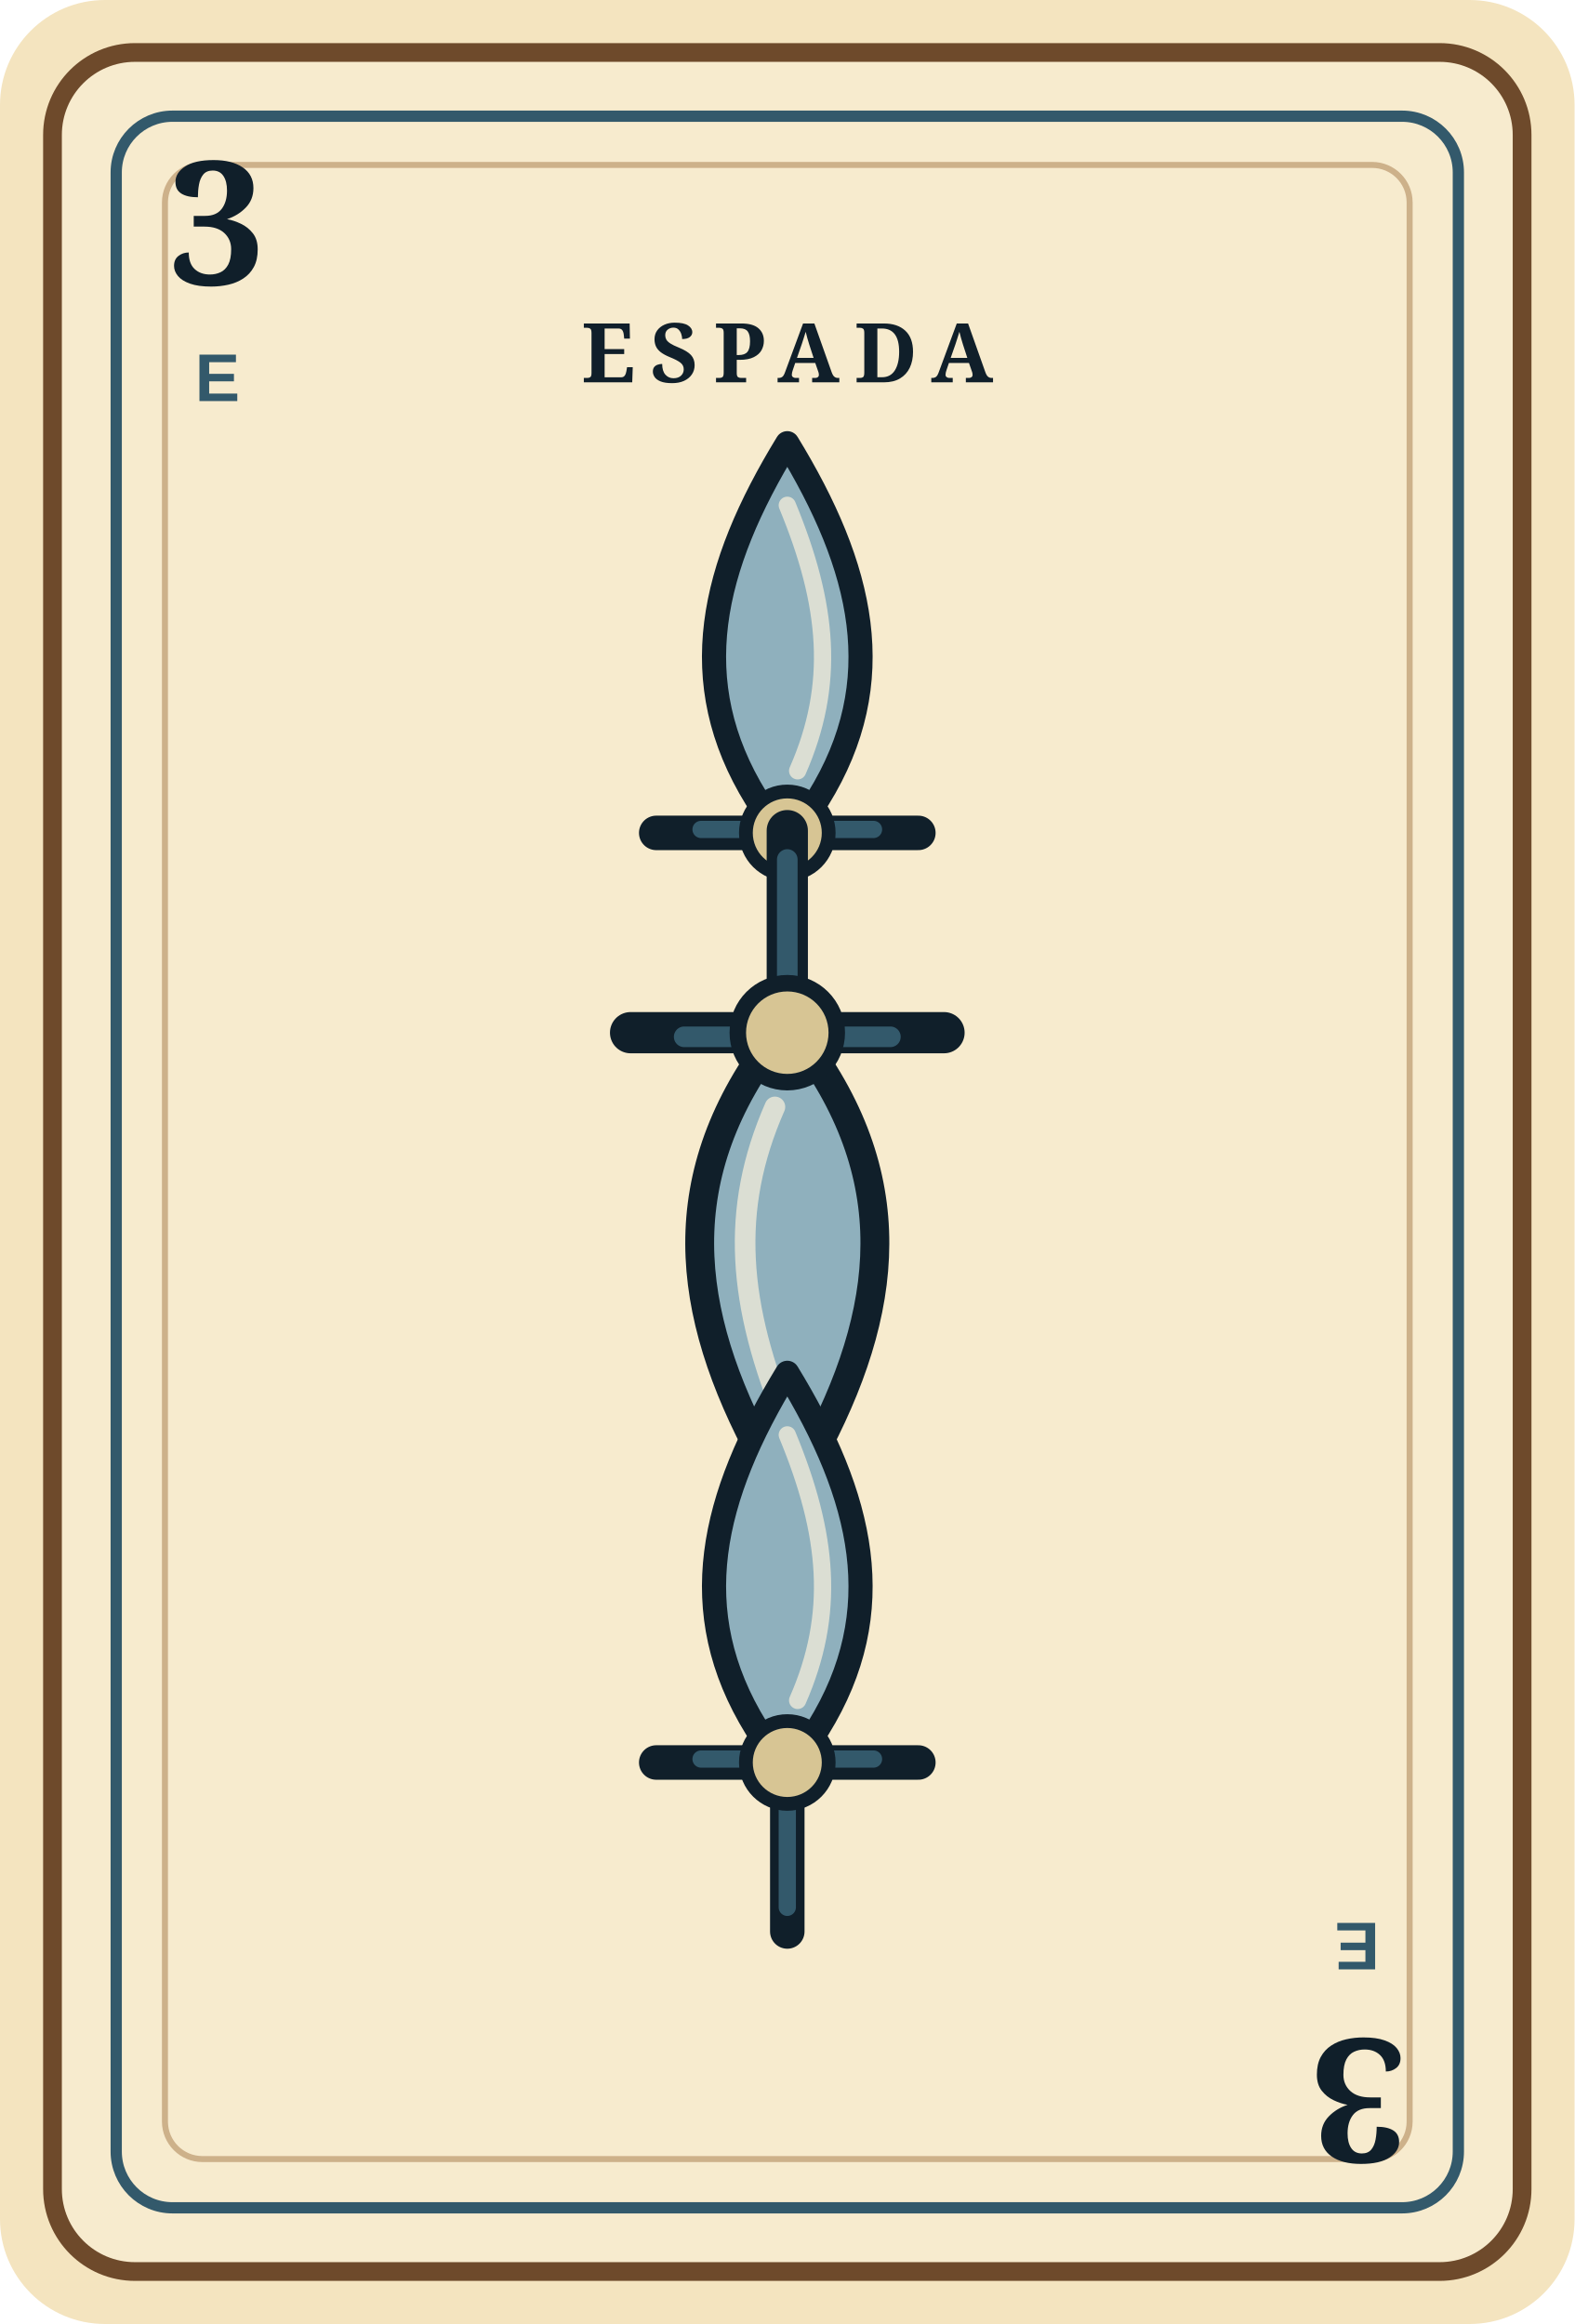
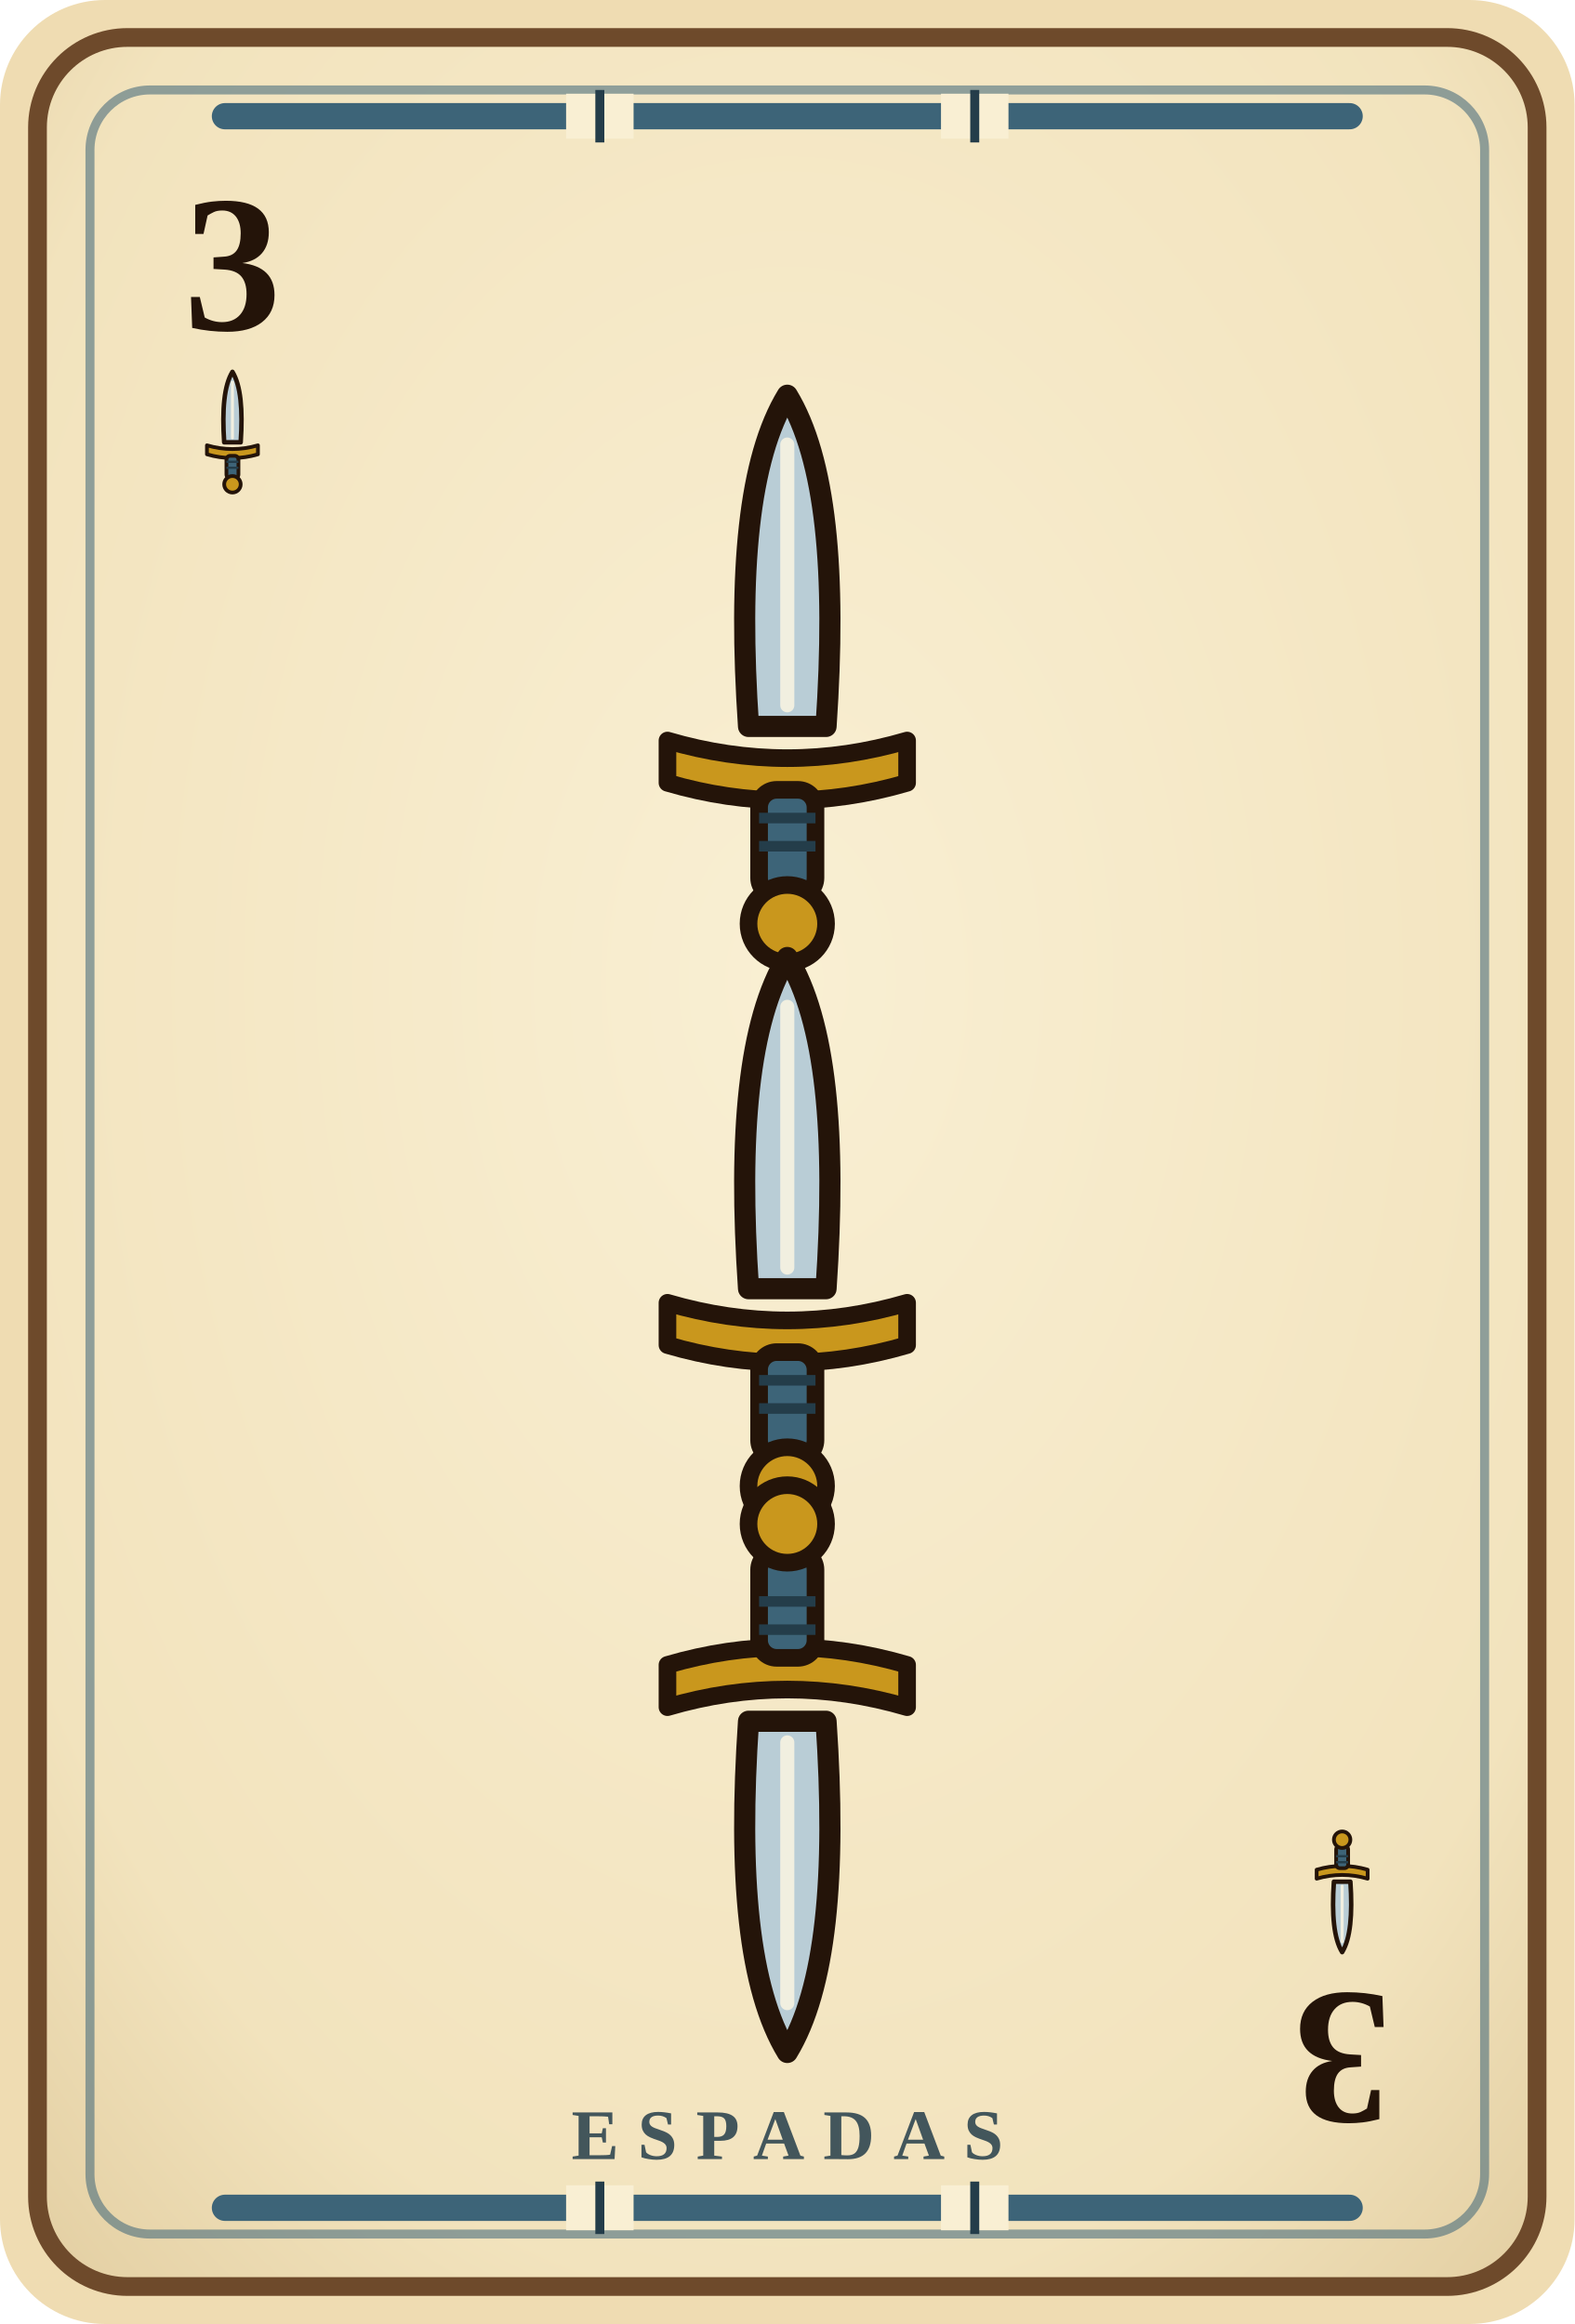
- <svg xmlns="http://www.w3.org/2000/svg" width="420" height="620" viewBox="0 0 420 620" role="img" aria-label="3 de ESPADA">
-   <rect width="420" height="620" rx="28" fill="#f4e4bf" />
-   <rect x="14" y="14" width="392" height="592" rx="22" fill="#f7ebce" stroke="#6e4a2b" stroke-width="5" />
-   <rect x="31" y="31" width="358" height="558" rx="15" fill="none" stroke="#33596b" stroke-width="3" />
-   <rect x="44" y="44" width="332" height="532" rx="10" fill="none" stroke="#9f7040" stroke-width="1.6" opacity="0.48" />
-   <g transform="translate(58 76) rotate(0)">
-     <text x="0" y="0" text-anchor="middle" font-family="Georgia, serif" font-size="46" font-weight="800" fill="#101f2a">3</text>
-     <text x="0" y="31" text-anchor="middle" font-family="Arial, sans-serif" font-size="18" font-weight="900" fill="#33596b">E</text>
-   </g>
-   <g transform="translate(362 544) rotate(180)">
-     <text x="0" y="0" text-anchor="middle" font-family="Georgia, serif" font-size="46" font-weight="800" fill="#101f2a">3</text>
-     <text x="0" y="31" text-anchor="middle" font-family="Arial, sans-serif" font-size="18" font-weight="900" fill="#33596b">E</text>
-   </g>
-   <text x="210" y="102" text-anchor="middle" font-family="Georgia, serif" font-size="22" font-weight="700" letter-spacing="4" fill="#101f2a">ESPADA</text>
-   <g>
-     <g transform="translate(210 190) rotate(0) scale(0.92)">
-       <path d="M0-78C22-42 30-9 9 25L0 39L-9 25C-30-9-22-42 0-78Z" fill="#8fb0bd" stroke="#101f2a" stroke-width="7" stroke-linejoin="round" />
-       <path d="M0-60C12-31 14-8 3 17" fill="none" stroke="#f4eedb" stroke-width="5" stroke-linecap="round" opacity="0.75" />
-       <path d="M-38 35H38M0 39V84" stroke="#101f2a" stroke-width="10" stroke-linecap="round" />
-       <path d="M-25 34H25M0 43V77" stroke="#33596b" stroke-width="5" stroke-linecap="round" />
-       <circle cx="0" cy="35" r="12" fill="#d7c594" stroke="#101f2a" stroke-width="4" />
-     </g>
-     <g transform="translate(210 314) rotate(180) scale(1.1)">
-       <path d="M0-78C22-42 30-9 9 25L0 39L-9 25C-30-9-22-42 0-78Z" fill="#8fb0bd" stroke="#101f2a" stroke-width="7" stroke-linejoin="round" />
-       <path d="M0-60C12-31 14-8 3 17" fill="none" stroke="#f4eedb" stroke-width="5" stroke-linecap="round" opacity="0.75" />
-       <path d="M-38 35H38M0 39V84" stroke="#101f2a" stroke-width="10" stroke-linecap="round" />
-       <path d="M-25 34H25M0 43V77" stroke="#33596b" stroke-width="5" stroke-linecap="round" />
-       <circle cx="0" cy="35" r="12" fill="#d7c594" stroke="#101f2a" stroke-width="4" />
-     </g>
-     <g transform="translate(210 438) rotate(0) scale(0.92)">
-       <path d="M0-78C22-42 30-9 9 25L0 39L-9 25C-30-9-22-42 0-78Z" fill="#8fb0bd" stroke="#101f2a" stroke-width="7" stroke-linejoin="round" />
-       <path d="M0-60C12-31 14-8 3 17" fill="none" stroke="#f4eedb" stroke-width="5" stroke-linecap="round" opacity="0.75" />
-       <path d="M-38 35H38M0 39V84" stroke="#101f2a" stroke-width="10" stroke-linecap="round" />
-       <path d="M-25 34H25M0 43V77" stroke="#33596b" stroke-width="5" stroke-linecap="round" />
-       <circle cx="0" cy="35" r="12" fill="#d7c594" stroke="#101f2a" stroke-width="4" />
+ <svg xmlns="http://www.w3.org/2000/svg" width="420" height="620" viewBox="0 0 420 620" role="img" aria-label="3 de ESPADAS">
+   <defs>
+     <radialGradient id="paper" cx="50%" cy="42%" r="75%">
+       <stop offset="0%" stop-color="#f9efd3" />
+       <stop offset="78%" stop-color="#f2e3bd" />
+       <stop offset="100%" stop-color="#e4d0a4" />
+     </radialGradient>
+   </defs>
+   <rect width="420" height="620" rx="28" fill="#efdcb2" />
+   <rect x="10" y="10" width="400" height="600" rx="24" fill="url(#paper)" stroke="#6e4a2b" stroke-width="5" />
+   <rect x="24" y="24" width="372" height="572" rx="16" fill="none" stroke="#3d6478" stroke-width="2.4" opacity="0.55" />
+   <path d="M60,31 H360 M60,589 H360" stroke="#3d6478" stroke-width="7" stroke-linecap="round" />
+   <rect x="151.0" y="25" width="18" height="12" fill="#f9efd3" />
+   <path d="M160.0,24 L160.0,38" stroke="#243d4a" stroke-width="2.4" />
+   <rect x="151.0" y="583" width="18" height="12" fill="#f9efd3" />
+   <path d="M160.0,582 L160.0,596" stroke="#243d4a" stroke-width="2.4" />
+   <rect x="251.0" y="25" width="18" height="12" fill="#f9efd3" />
+   <path d="M260.0,24 L260.0,38" stroke="#243d4a" stroke-width="2.4" />
+   <rect x="251.0" y="583" width="18" height="12" fill="#f9efd3" />
+   <path d="M260.0,582 L260.0,596" stroke="#243d4a" stroke-width="2.4" />
+   <g transform="translate(62 88) rotate(0)">
+     <text x="0" y="0" text-anchor="middle" font-family="Georgia, 'Times New Roman', serif" font-size="52" font-weight="700" fill="#241409">3</text>
+     <g transform="translate(0 26) rotate(0) scale(0.2)">
+       <path d="M0,-74 C11,-56 14,-24 11,20 L-11,20 C-14,-24 -11,-56 0,-74 Z" fill="#b9cdd6" stroke="#241409" stroke-width="6" stroke-linejoin="round" />
+       <path d="M0,-60 L0,14" stroke="#faf4e2" stroke-width="4" stroke-linecap="round" opacity="0.85" />
+       <path d="M-34,24 Q0,34 34,24 L34,36 Q0,46 -34,36 Z" fill="#c9971d" stroke="#241409" stroke-width="5" stroke-linejoin="round" />
+       <rect x="-8" y="38" width="16" height="30" rx="5" fill="#3d6478" stroke="#241409" stroke-width="5" />
+       <path d="M-8,46 H8 M-8,54 H8" stroke="#243d4a" stroke-width="3" />
+       <circle cx="0" cy="76" r="11" fill="#c9971d" stroke="#241409" stroke-width="5" />
    </g>
  </g>
+   <g transform="translate(358 532) rotate(180)">
+     <text x="0" y="0" text-anchor="middle" font-family="Georgia, 'Times New Roman', serif" font-size="52" font-weight="700" fill="#241409">3</text>
+     <g transform="translate(0 26) rotate(0) scale(0.2)">
+       <path d="M0,-74 C11,-56 14,-24 11,20 L-11,20 C-14,-24 -11,-56 0,-74 Z" fill="#b9cdd6" stroke="#241409" stroke-width="6" stroke-linejoin="round" />
+       <path d="M0,-60 L0,14" stroke="#faf4e2" stroke-width="4" stroke-linecap="round" opacity="0.85" />
+       <path d="M-34,24 Q0,34 34,24 L34,36 Q0,46 -34,36 Z" fill="#c9971d" stroke="#241409" stroke-width="5" stroke-linejoin="round" />
+       <rect x="-8" y="38" width="16" height="30" rx="5" fill="#3d6478" stroke="#241409" stroke-width="5" />
+       <path d="M-8,46 H8 M-8,54 H8" stroke="#243d4a" stroke-width="3" />
+       <circle cx="0" cy="76" r="11" fill="#c9971d" stroke="#241409" stroke-width="5" />
+     </g>
+   </g>
+   <text x="210" y="576" text-anchor="middle" font-family="Georgia, 'Times New Roman', serif" font-size="19" font-weight="700" letter-spacing="5" fill="#243d4a" opacity="0.85">ESPADAS</text>
+   <g transform="translate(210 175) rotate(0) scale(0.94)">
+     <path d="M0,-74 C11,-56 14,-24 11,20 L-11,20 C-14,-24 -11,-56 0,-74 Z" fill="#b9cdd6" stroke="#241409" stroke-width="6" stroke-linejoin="round" />
+     <path d="M0,-60 L0,14" stroke="#faf4e2" stroke-width="4" stroke-linecap="round" opacity="0.85" />
+     <path d="M-34,24 Q0,34 34,24 L34,36 Q0,46 -34,36 Z" fill="#c9971d" stroke="#241409" stroke-width="5" stroke-linejoin="round" />
+     <rect x="-8" y="38" width="16" height="30" rx="5" fill="#3d6478" stroke="#241409" stroke-width="5" />
+     <path d="M-8,46 H8 M-8,54 H8" stroke="#243d4a" stroke-width="3" />
+     <circle cx="0" cy="76" r="11" fill="#c9971d" stroke="#241409" stroke-width="5" />
+   </g>
+   <g transform="translate(210 325) rotate(0) scale(0.94)">
+     <path d="M0,-74 C11,-56 14,-24 11,20 L-11,20 C-14,-24 -11,-56 0,-74 Z" fill="#b9cdd6" stroke="#241409" stroke-width="6" stroke-linejoin="round" />
+     <path d="M0,-60 L0,14" stroke="#faf4e2" stroke-width="4" stroke-linecap="round" opacity="0.85" />
+     <path d="M-34,24 Q0,34 34,24 L34,36 Q0,46 -34,36 Z" fill="#c9971d" stroke="#241409" stroke-width="5" stroke-linejoin="round" />
+     <rect x="-8" y="38" width="16" height="30" rx="5" fill="#3d6478" stroke="#241409" stroke-width="5" />
+     <path d="M-8,46 H8 M-8,54 H8" stroke="#243d4a" stroke-width="3" />
+     <circle cx="0" cy="76" r="11" fill="#c9971d" stroke="#241409" stroke-width="5" />
+   </g>
+   <g transform="translate(210 478) rotate(180) scale(0.94)">
+     <path d="M0,-74 C11,-56 14,-24 11,20 L-11,20 C-14,-24 -11,-56 0,-74 Z" fill="#b9cdd6" stroke="#241409" stroke-width="6" stroke-linejoin="round" />
+     <path d="M0,-60 L0,14" stroke="#faf4e2" stroke-width="4" stroke-linecap="round" opacity="0.85" />
+     <path d="M-34,24 Q0,34 34,24 L34,36 Q0,46 -34,36 Z" fill="#c9971d" stroke="#241409" stroke-width="5" stroke-linejoin="round" />
+     <rect x="-8" y="38" width="16" height="30" rx="5" fill="#3d6478" stroke="#241409" stroke-width="5" />
+     <path d="M-8,46 H8 M-8,54 H8" stroke="#243d4a" stroke-width="3" />
+     <circle cx="0" cy="76" r="11" fill="#c9971d" stroke="#241409" stroke-width="5" />
+   </g>
</svg>
